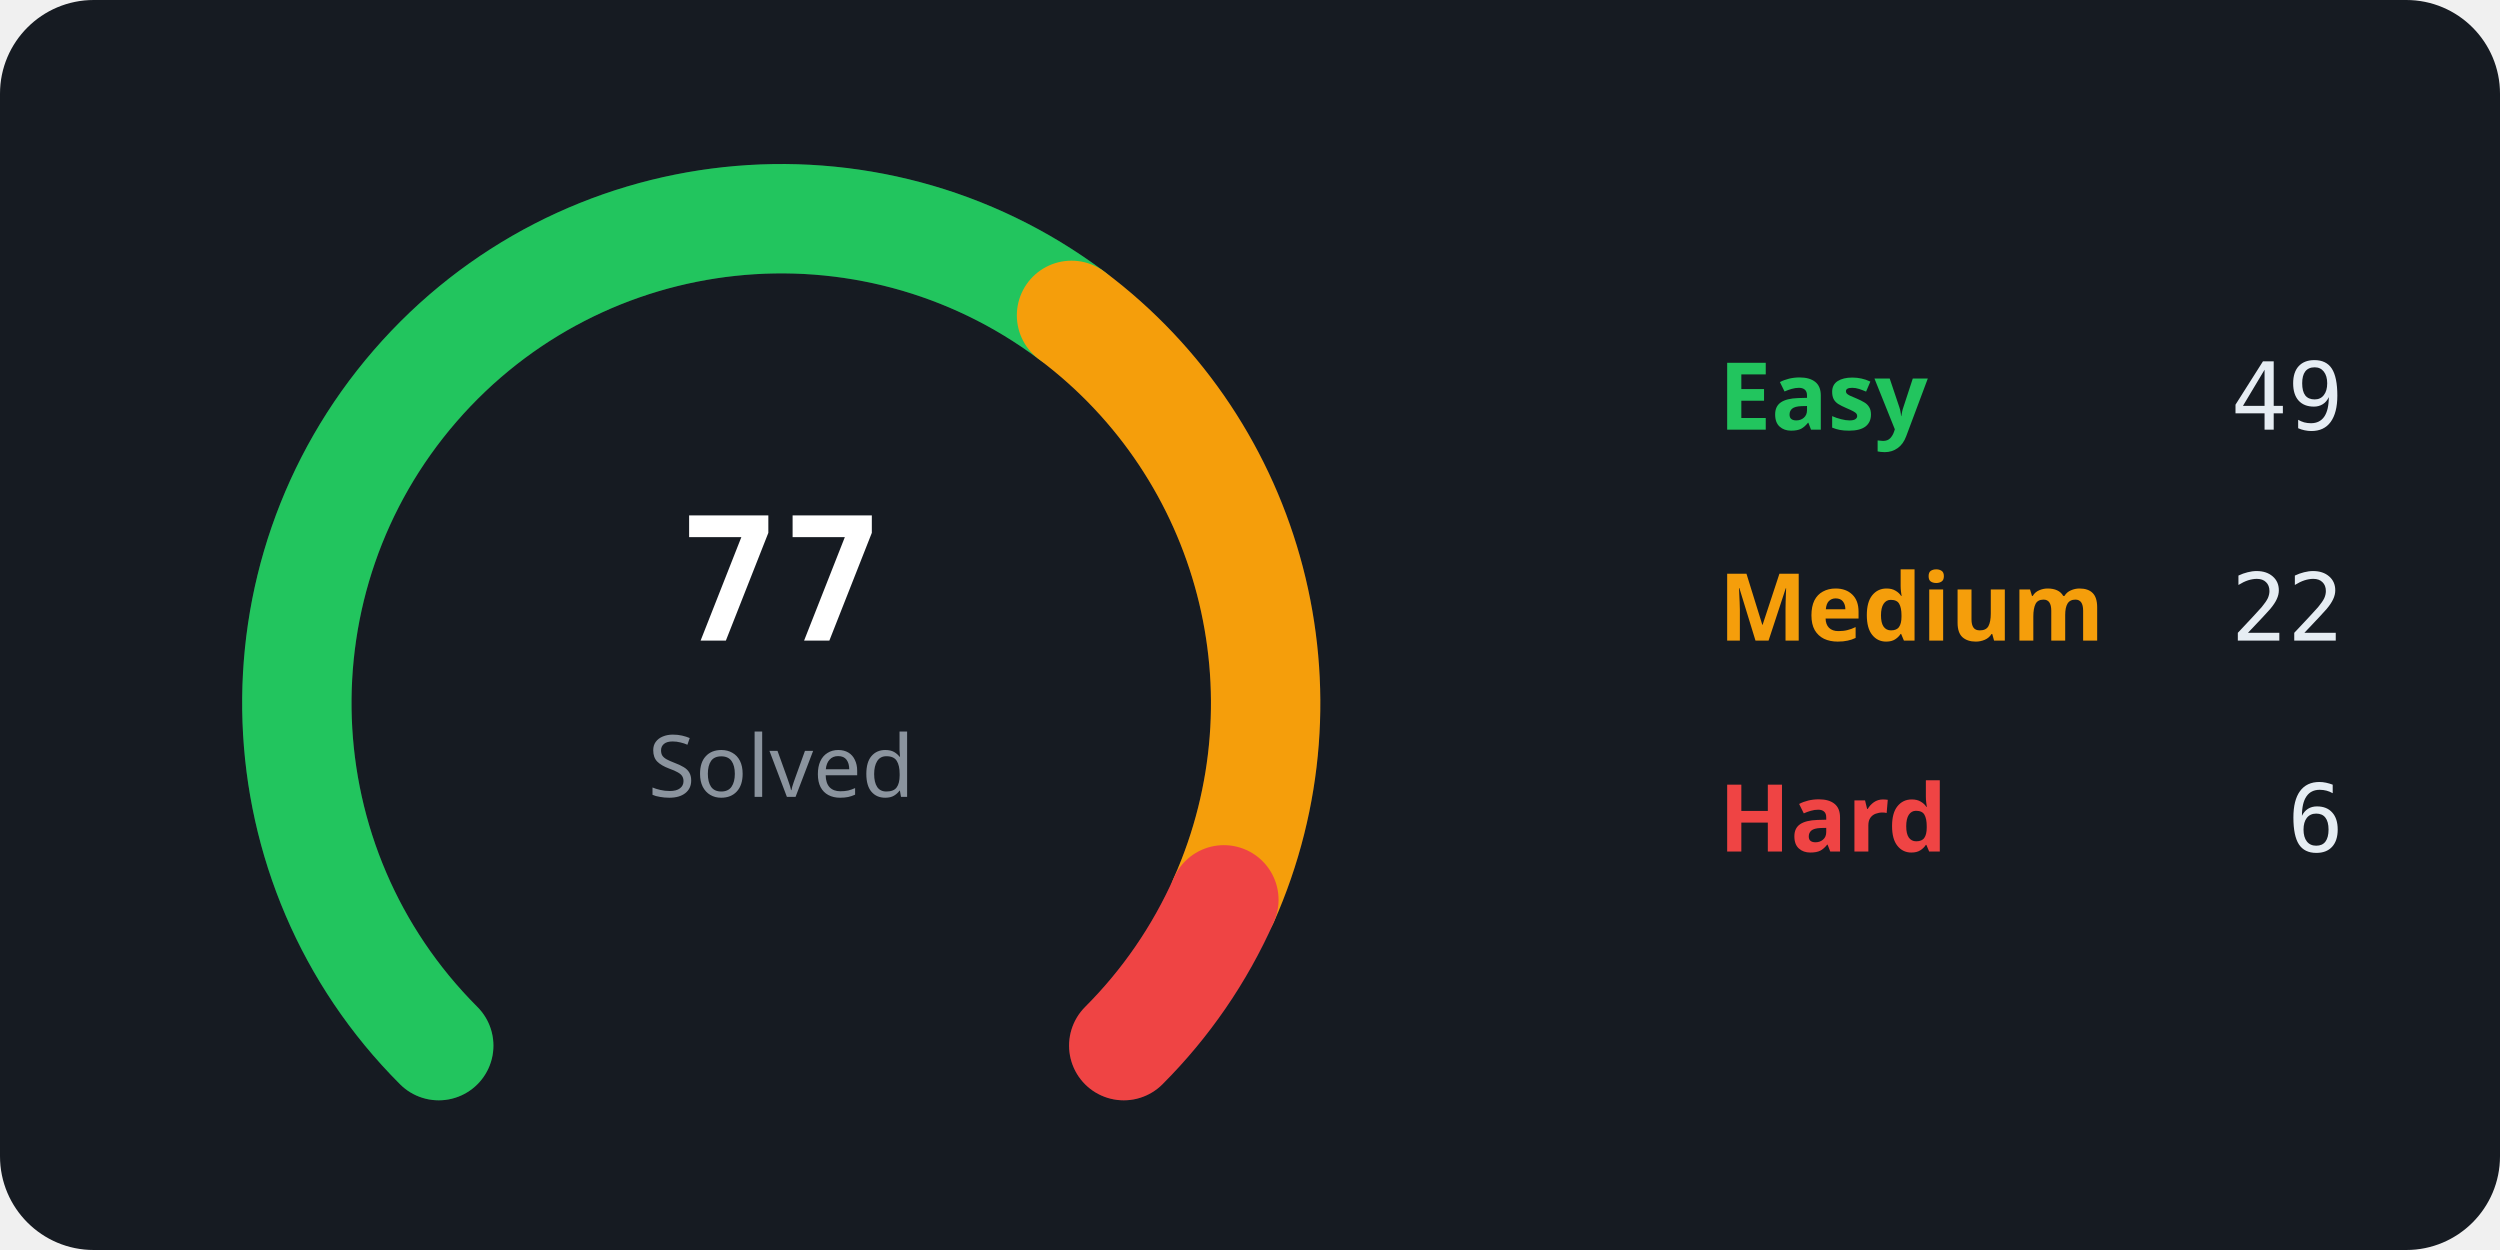
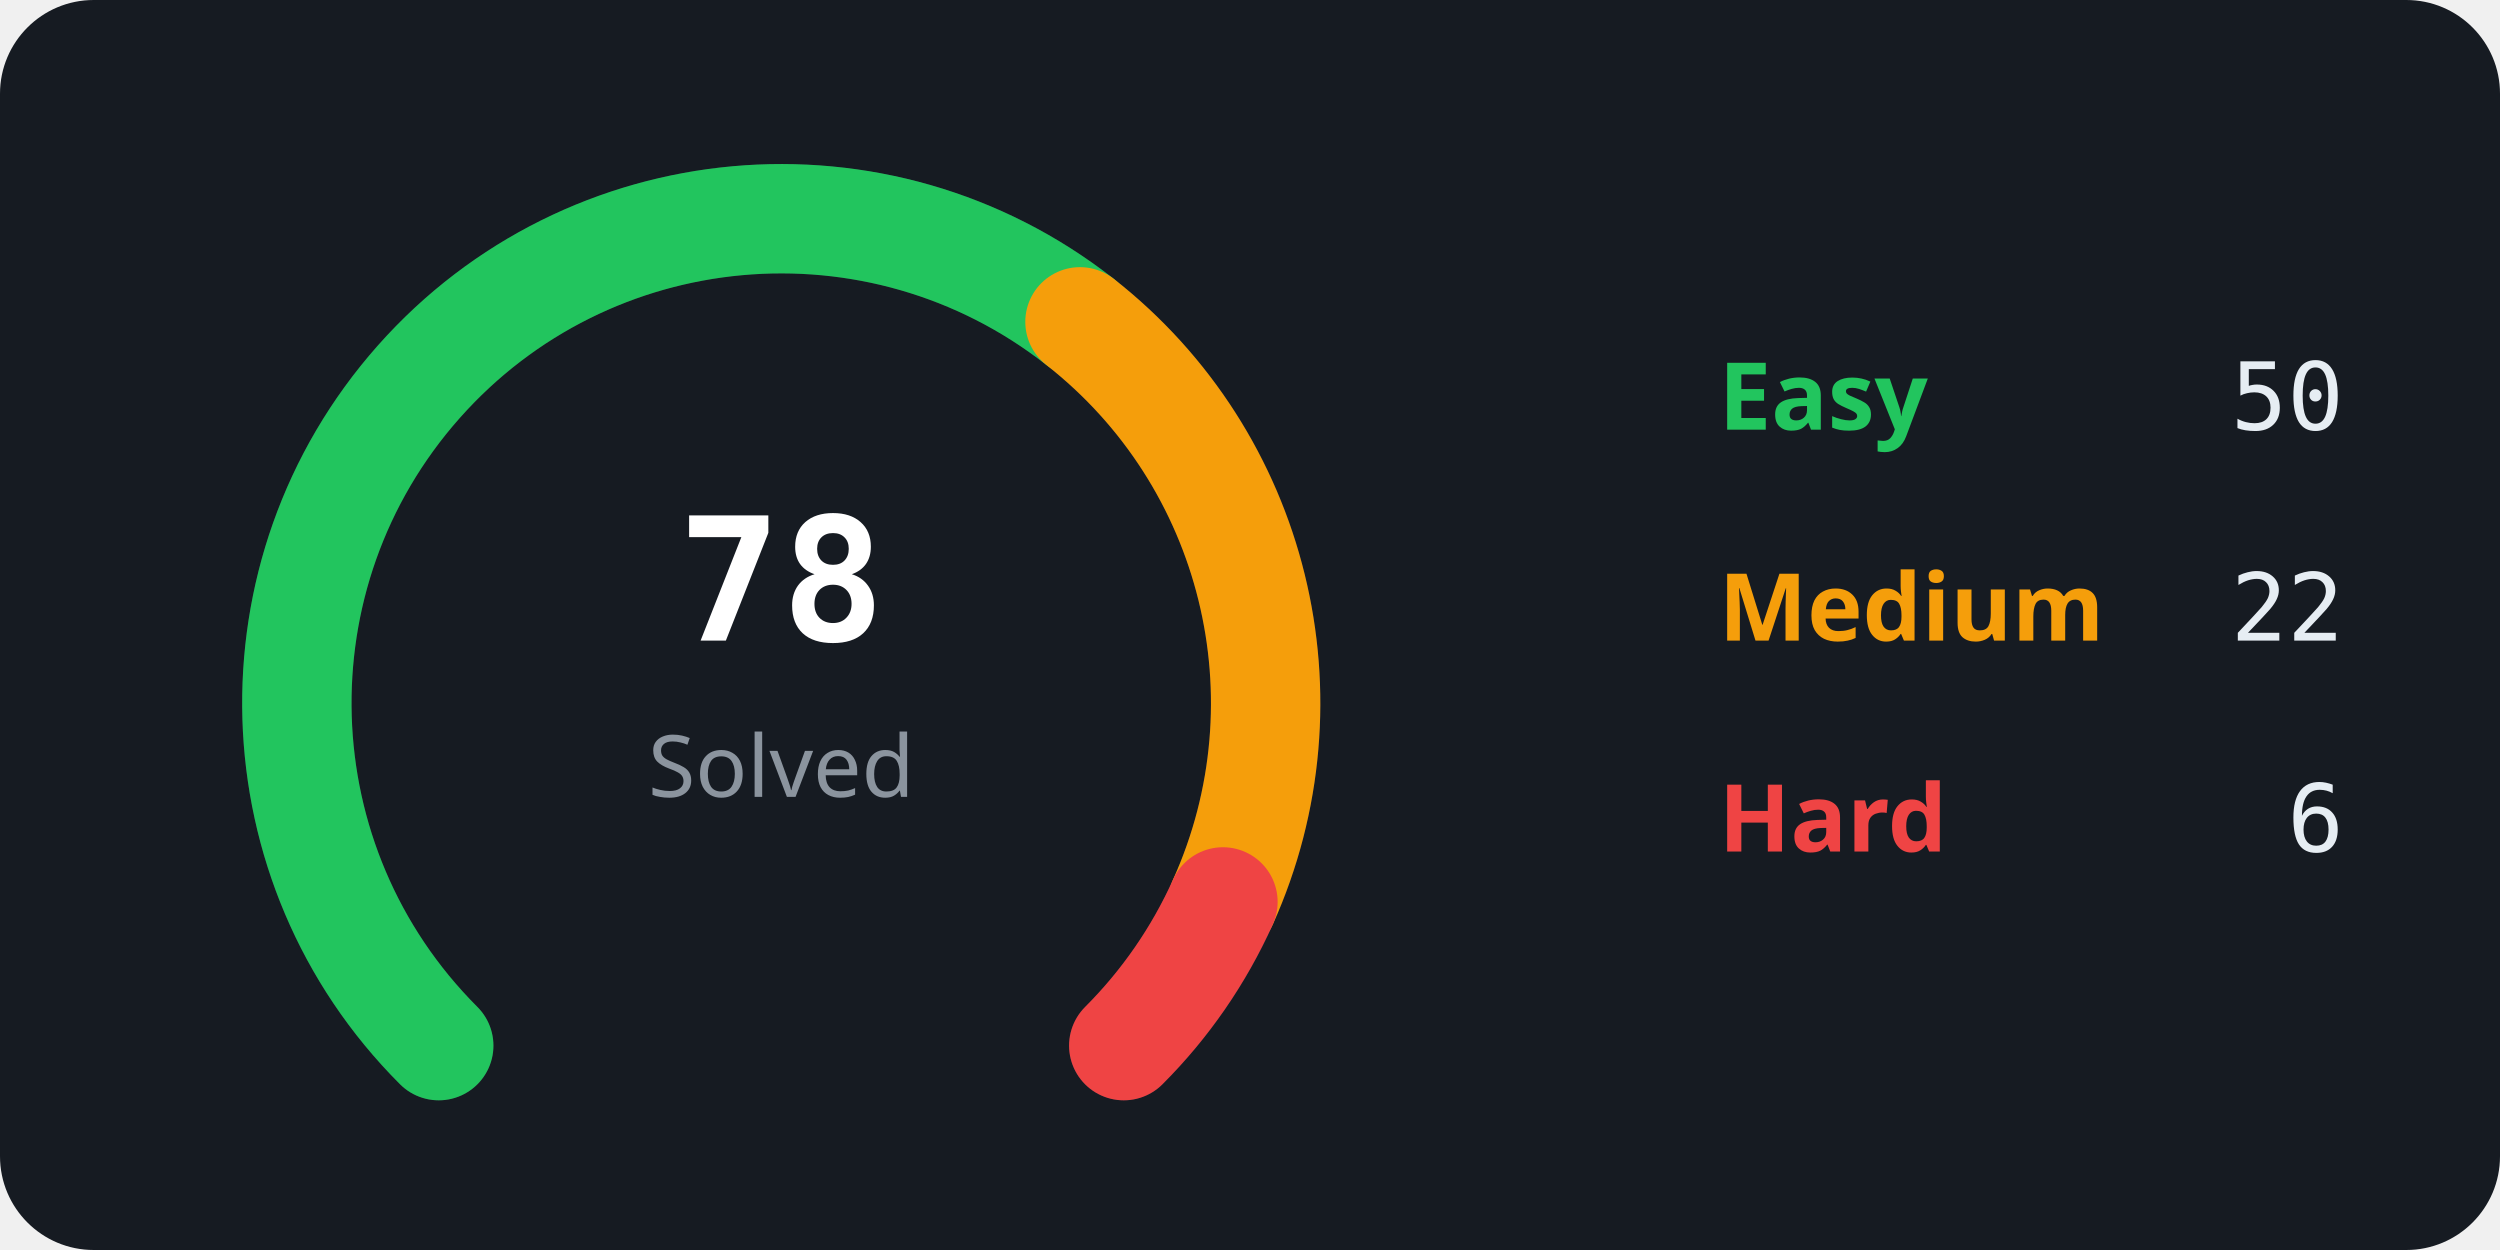
<svg xmlns="http://www.w3.org/2000/svg" width="320" height="160" viewBox="0 0 320 160">
  <rect width="320" height="160" rx="12" fill="#161b22" />
  <path d="M 56.159,133.841 A 62,62 0 1,1 143.841,133.841" stroke="#2d2d3d" stroke-width="14" fill="none" stroke-linecap="round" />
-   <path d="M 56.159,133.841 A 62,62 0 0,1 137.155,40.366" stroke="#22c55e" stroke-width="14" fill="none" stroke-linecap="round" />
-   <path d="M 137.155,40.366 A 62,62 0 0,1 156.657,115.179" stroke="#f59e0b" stroke-width="14" fill="none" stroke-linecap="round" />
-   <path d="M 156.657,115.179 A 62,62 0 0,1 143.841,133.841" stroke="#ef4444" stroke-width="14" fill="none" stroke-linecap="round" />
-   <text x="100" y="82" text-anchor="middle" fill="white" font-size="22" font-weight="bold" font-family="monospace">77</text>
+   <path d="M 56.159,133.841 A 62,62 0 0,1 138.237,41.195" stroke="#22c55e" stroke-width="14" fill="none" stroke-linecap="round" />
+   <path d="M 138.237,41.195 A 62,62 0 0,1 156.538,115.446" stroke="#f59e0b" stroke-width="14" fill="none" stroke-linecap="round" />
+   <path d="M 156.538,115.446 A 62,62 0 0,1 143.841,133.841" stroke="#ef4444" stroke-width="14" fill="none" stroke-linecap="round" />
+   <text x="100" y="82" text-anchor="middle" fill="white" font-size="22" font-weight="bold" font-family="monospace">78</text>
  <text x="100" y="102" text-anchor="middle" fill="#8b949e" font-size="11" font-family="sans-serif">Solved</text>
  <text x="220" y="55" fill="#22c55e" font-size="12" font-weight="bold" font-family="sans-serif">Easy</text>
-   <text x="300" y="55" fill="#e6edf3" font-size="12" font-family="monospace" text-anchor="end">49</text>
+   <text x="300" y="55" fill="#e6edf3" font-size="12" font-family="monospace" text-anchor="end">50</text>
  <text x="220" y="82" fill="#f59e0b" font-size="12" font-weight="bold" font-family="sans-serif">Medium</text>
  <text x="300" y="82" fill="#e6edf3" font-size="12" font-family="monospace" text-anchor="end">22</text>
  <text x="220" y="109" fill="#ef4444" font-size="12" font-weight="bold" font-family="sans-serif">Hard</text>
  <text x="300" y="109" fill="#e6edf3" font-size="12" font-family="monospace" text-anchor="end">6</text>
</svg>
